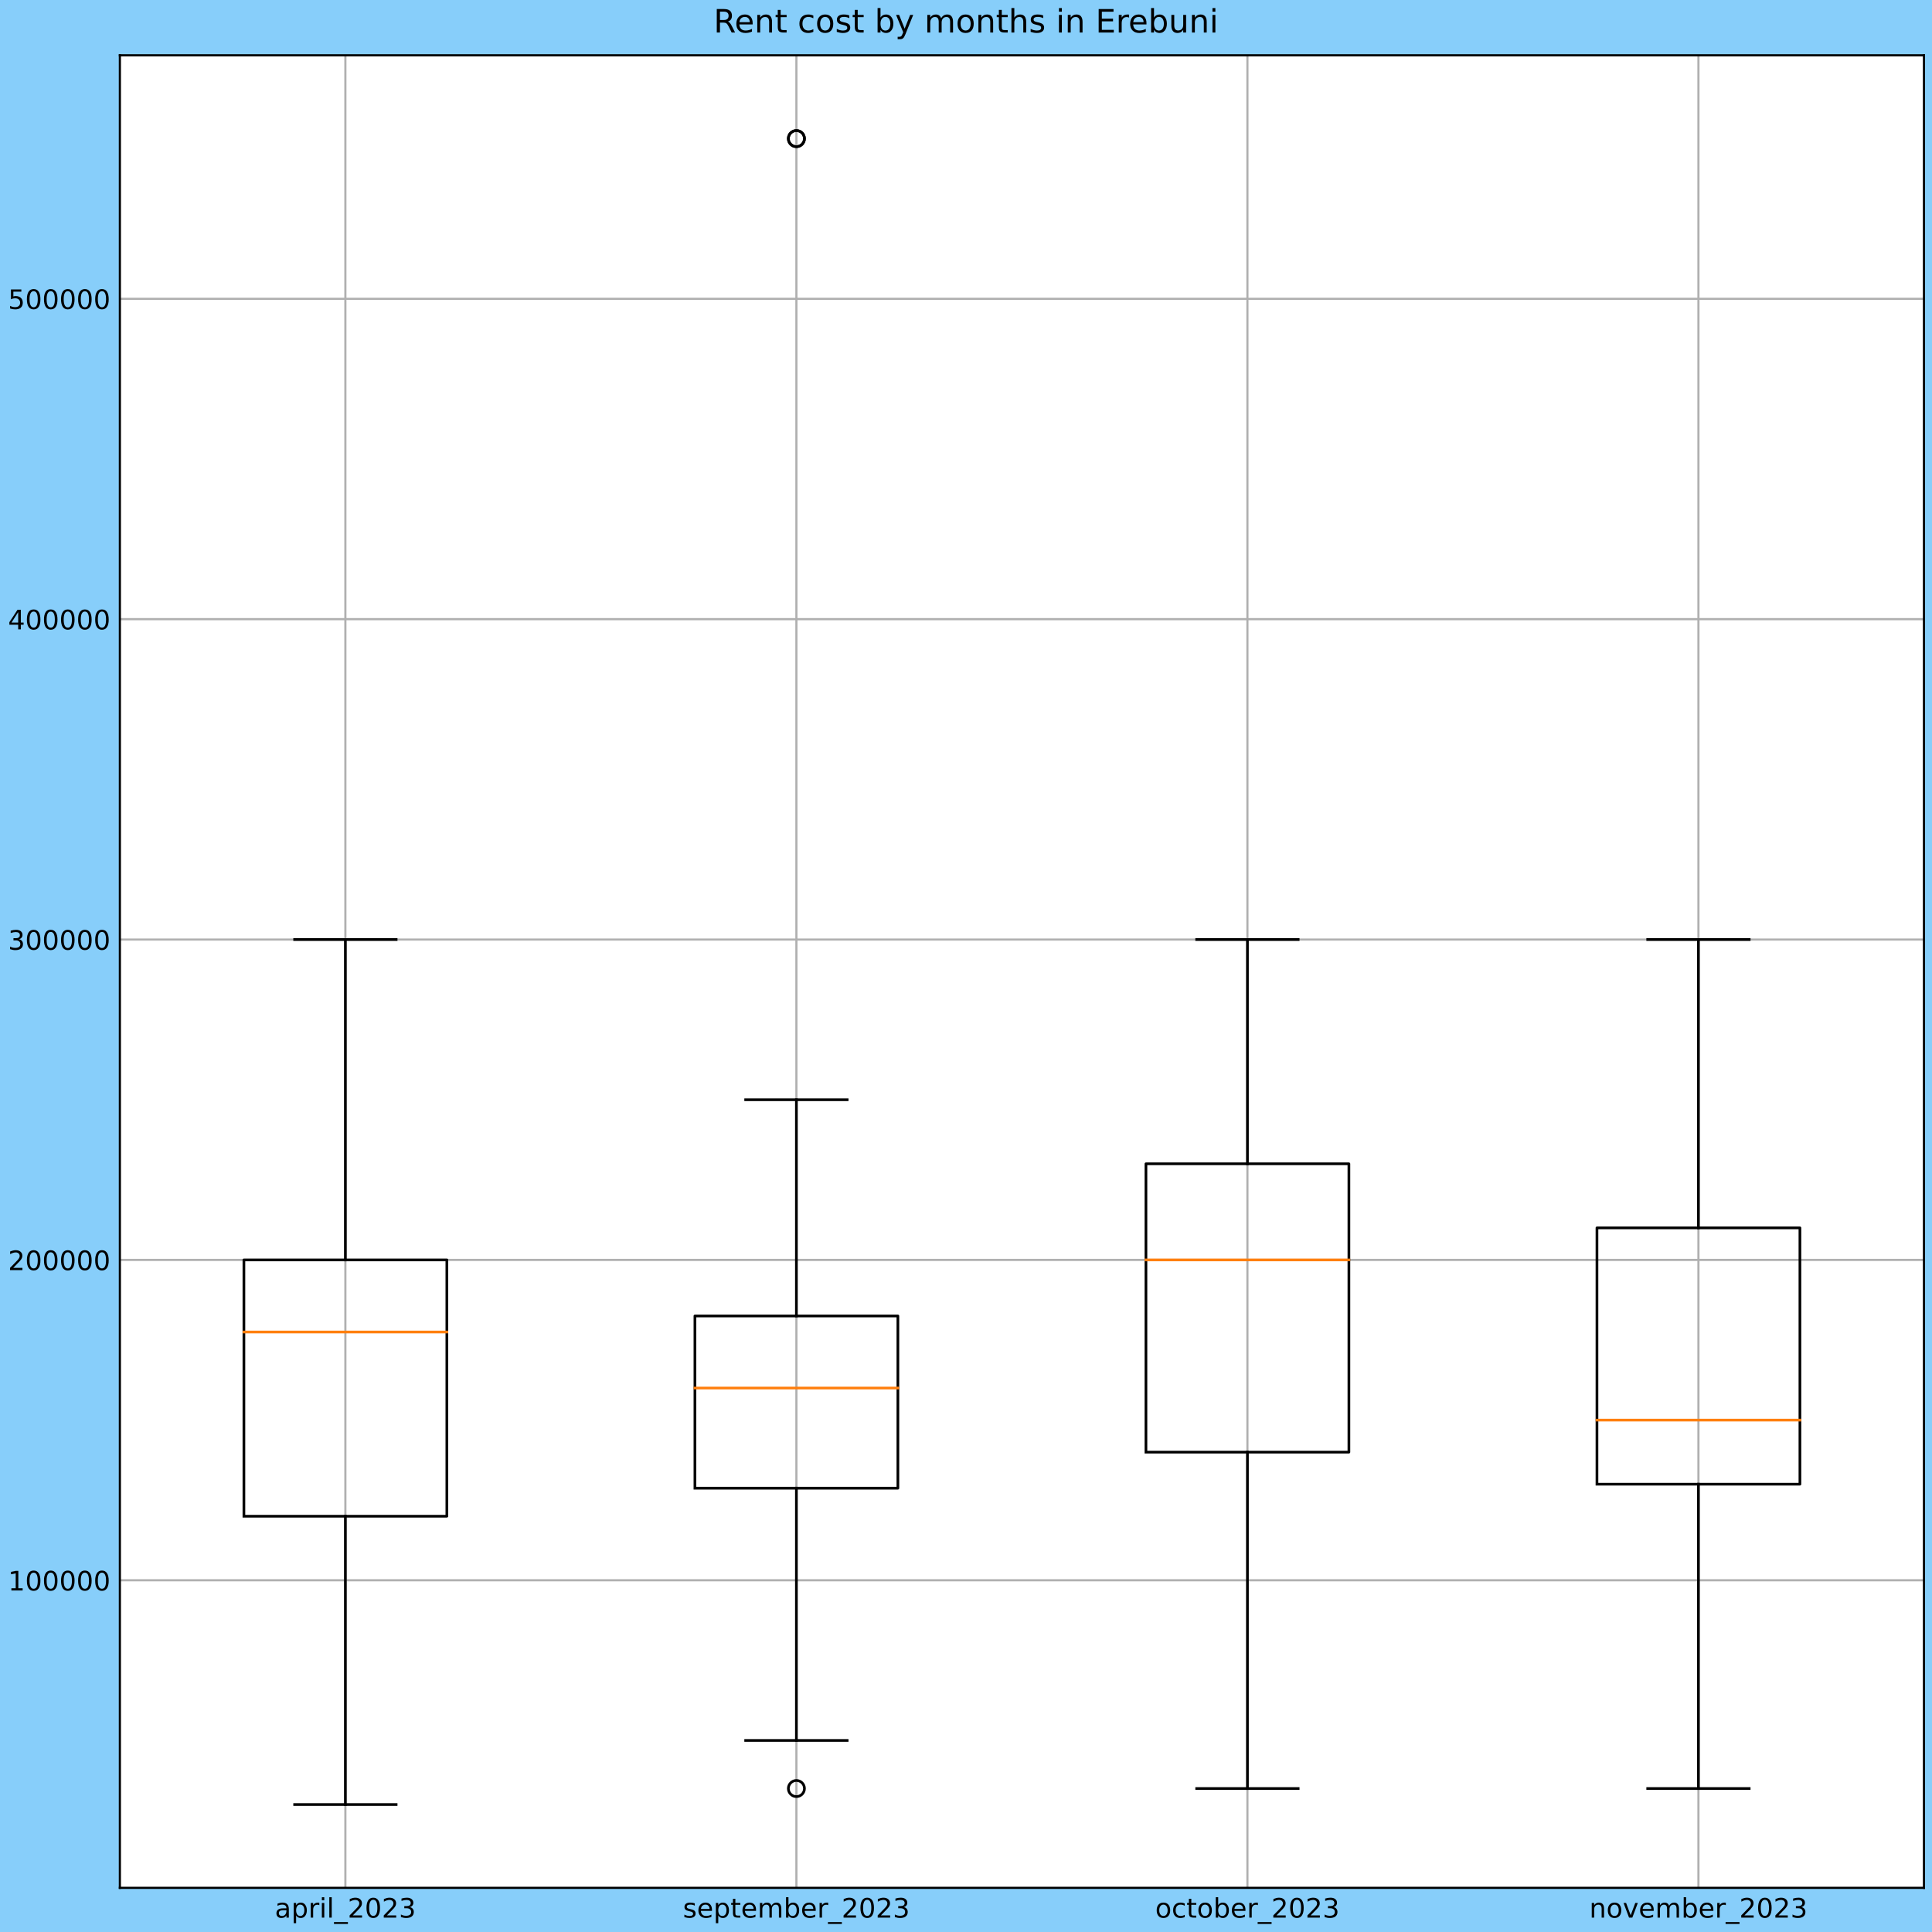
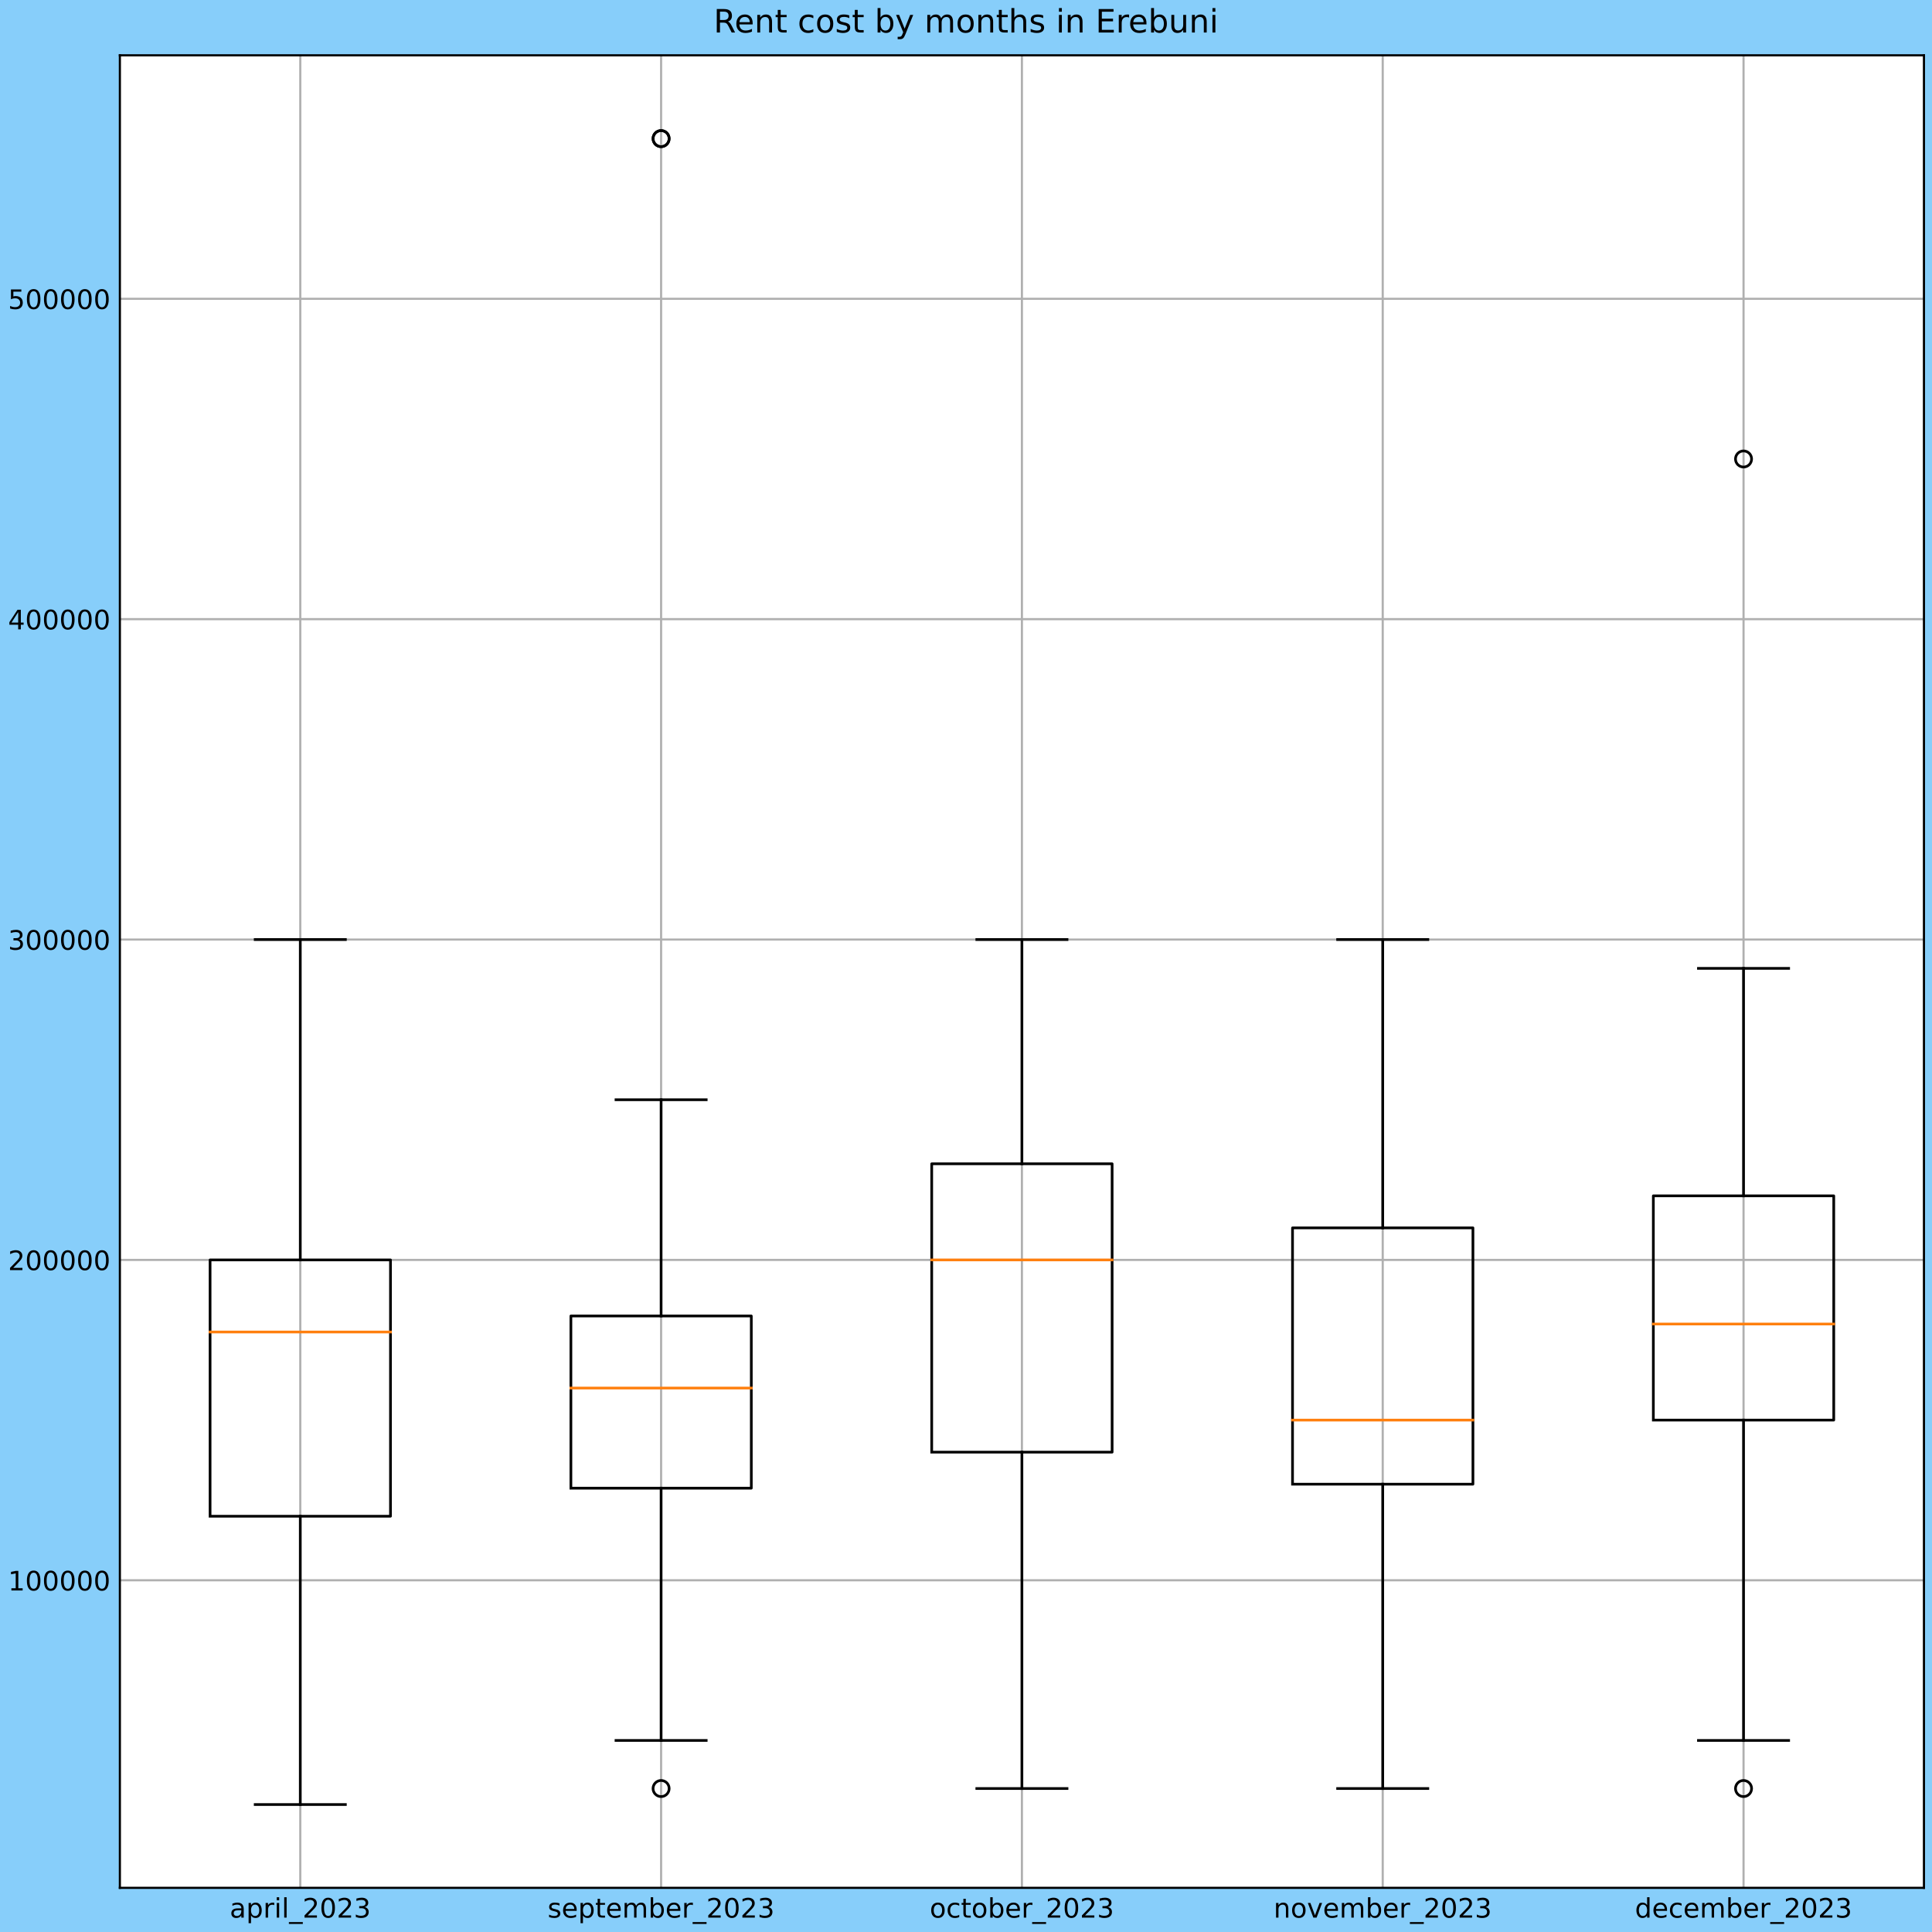
<svg xmlns="http://www.w3.org/2000/svg" xmlns:xlink="http://www.w3.org/1999/xlink" width="720pt" height="720pt" viewBox="0 0 720 720" version="1.1">
  <defs>
    <style type="text/css">*{stroke-linejoin: round; stroke-linecap: butt}</style>
  </defs>
  <g id="figure_1">
    <g id="patch_1">
      <path d="M 0 720  L 720 720  L 720 0  L 0 0  z " style="fill: #87cefa" />
    </g>
    <g id="axes_1">
      <g id="patch_2">
        <path d="M 44.675 703.544  L 717 703.544  L 717 20.614  L 44.675 20.614  z " style="fill: #ffffff" />
      </g>
      <g id="matplotlib.axis_1">
        <g id="xtick_1">
          <g id="line2d_1">
-             <path d="M 128.716 703.544  L 128.716 20.614  " clip-path="url(#p496139d530)" style="fill: none; stroke: #b0b0b0; stroke-width: 0.8; stroke-linecap: square" />
+             <path d="M 111.908 703.544  L 111.908 20.614  " clip-path="url(#pd6389252ba)" style="fill: none; stroke: #b0b0b0; stroke-width: 0.8; stroke-linecap: square" />
          </g>
          <g id="line2d_2" />
          <g id="text_1">
-             <g transform="translate(102.4189 714.6419)scale(0.1 -0.1)">
+             <g transform="translate(85.61082 714.6419)scale(0.1 -0.1)">
              <defs>
                <path id="DejaVuSans-61" d="M 2194 1759  Q 1497 1759 1228 1600  Q 959 1441 959 1056  Q 959 750 1161 570  Q 1363 391 1709 391  Q 2188 391 2477 730  Q 2766 1069 2766 1631  L 2766 1759  L 2194 1759  z M 3341 1997  L 3341 0  L 2766 0  L 2766 531  Q 2569 213 2275 61  Q 1981 -91 1556 -91  Q 1019 -91 701 211  Q 384 513 384 1019  Q 384 1609 779 1909  Q 1175 2209 1959 2209  L 2766 2209  L 2766 2266  Q 2766 2663 2505 2880  Q 2244 3097 1772 3097  Q 1472 3097 1187 3025  Q 903 2953 641 2809  L 641 3341  Q 956 3463 1253 3523  Q 1550 3584 1831 3584  Q 2591 3584 2966 3190  Q 3341 2797 3341 1997  z " transform="scale(0.015625)" />
                <path id="DejaVuSans-70" d="M 1159 525  L 1159 -1331  L 581 -1331  L 581 3500  L 1159 3500  L 1159 2969  Q 1341 3281 1617 3432  Q 1894 3584 2278 3584  Q 2916 3584 3314 3078  Q 3713 2572 3713 1747  Q 3713 922 3314 415  Q 2916 -91 2278 -91  Q 1894 -91 1617 61  Q 1341 213 1159 525  z M 3116 1747  Q 3116 2381 2855 2742  Q 2594 3103 2138 3103  Q 1681 3103 1420 2742  Q 1159 2381 1159 1747  Q 1159 1113 1420 752  Q 1681 391 2138 391  Q 2594 391 2855 752  Q 3116 1113 3116 1747  z " transform="scale(0.015625)" />
                <path id="DejaVuSans-72" d="M 2631 2963  Q 2534 3019 2420 3045  Q 2306 3072 2169 3072  Q 1681 3072 1420 2755  Q 1159 2438 1159 1844  L 1159 0  L 581 0  L 581 3500  L 1159 3500  L 1159 2956  Q 1341 3275 1631 3429  Q 1922 3584 2338 3584  Q 2397 3584 2469 3576  Q 2541 3569 2628 3553  L 2631 2963  z " transform="scale(0.015625)" />
                <path id="DejaVuSans-69" d="M 603 3500  L 1178 3500  L 1178 0  L 603 0  L 603 3500  z M 603 4863  L 1178 4863  L 1178 4134  L 603 4134  L 603 4863  z " transform="scale(0.015625)" />
                <path id="DejaVuSans-6c" d="M 603 4863  L 1178 4863  L 1178 0  L 603 0  L 603 4863  z " transform="scale(0.015625)" />
                <path id="DejaVuSans-5f" d="M 3263 -1063  L 3263 -1509  L -63 -1509  L -63 -1063  L 3263 -1063  z " transform="scale(0.015625)" />
                <path id="DejaVuSans-32" d="M 1228 531  L 3431 531  L 3431 0  L 469 0  L 469 531  Q 828 903 1448 1529  Q 2069 2156 2228 2338  Q 2531 2678 2651 2914  Q 2772 3150 2772 3378  Q 2772 3750 2511 3984  Q 2250 4219 1831 4219  Q 1534 4219 1204 4116  Q 875 4013 500 3803  L 500 4441  Q 881 4594 1212 4672  Q 1544 4750 1819 4750  Q 2544 4750 2975 4387  Q 3406 4025 3406 3419  Q 3406 3131 3298 2873  Q 3191 2616 2906 2266  Q 2828 2175 2409 1742  Q 1991 1309 1228 531  z " transform="scale(0.015625)" />
                <path id="DejaVuSans-30" d="M 2034 4250  Q 1547 4250 1301 3770  Q 1056 3291 1056 2328  Q 1056 1369 1301 889  Q 1547 409 2034 409  Q 2525 409 2770 889  Q 3016 1369 3016 2328  Q 3016 3291 2770 3770  Q 2525 4250 2034 4250  z M 2034 4750  Q 2819 4750 3233 4129  Q 3647 3509 3647 2328  Q 3647 1150 3233 529  Q 2819 -91 2034 -91  Q 1250 -91 836 529  Q 422 1150 422 2328  Q 422 3509 836 4129  Q 1250 4750 2034 4750  z " transform="scale(0.015625)" />
                <path id="DejaVuSans-33" d="M 2597 2516  Q 3050 2419 3304 2112  Q 3559 1806 3559 1356  Q 3559 666 3084 287  Q 2609 -91 1734 -91  Q 1441 -91 1130 -33  Q 819 25 488 141  L 488 750  Q 750 597 1062 519  Q 1375 441 1716 441  Q 2309 441 2620 675  Q 2931 909 2931 1356  Q 2931 1769 2642 2001  Q 2353 2234 1838 2234  L 1294 2234  L 1294 2753  L 1863 2753  Q 2328 2753 2575 2939  Q 2822 3125 2822 3475  Q 2822 3834 2567 4026  Q 2313 4219 1838 4219  Q 1578 4219 1281 4162  Q 984 4106 628 3988  L 628 4550  Q 988 4650 1302 4700  Q 1616 4750 1894 4750  Q 2613 4750 3031 4423  Q 3450 4097 3450 3541  Q 3450 3153 3228 2886  Q 3006 2619 2597 2516  z " transform="scale(0.015625)" />
              </defs>
              <use xlink:href="#DejaVuSans-61" />
              <use xlink:href="#DejaVuSans-70" x="61.279" />
              <use xlink:href="#DejaVuSans-72" x="124.756" />
              <use xlink:href="#DejaVuSans-69" x="165.869" />
              <use xlink:href="#DejaVuSans-6c" x="193.652" />
              <use xlink:href="#DejaVuSans-5f" x="221.436" />
              <use xlink:href="#DejaVuSans-32" x="271.436" />
              <use xlink:href="#DejaVuSans-30" x="335.059" />
              <use xlink:href="#DejaVuSans-32" x="398.682" />
              <use xlink:href="#DejaVuSans-33" x="462.305" />
            </g>
          </g>
        </g>
        <g id="xtick_2">
          <g id="line2d_3">
-             <path d="M 296.797 703.544  L 296.797 20.614  " clip-path="url(#p496139d530)" style="fill: none; stroke: #b0b0b0; stroke-width: 0.8; stroke-linecap: square" />
+             <path d="M 246.373 703.544  L 246.373 20.614  " clip-path="url(#pd6389252ba)" style="fill: none; stroke: #b0b0b0; stroke-width: 0.8; stroke-linecap: square" />
          </g>
          <g id="line2d_4" />
          <g id="text_2">
-             <g transform="translate(254.5032 714.6419)scale(0.1 -0.1)">
+             <g transform="translate(204.0788 714.6419)scale(0.1 -0.1)">
              <defs>
                <path id="DejaVuSans-73" d="M 2834 3397  L 2834 2853  Q 2591 2978 2328 3040  Q 2066 3103 1784 3103  Q 1356 3103 1142 2972  Q 928 2841 928 2578  Q 928 2378 1081 2264  Q 1234 2150 1697 2047  L 1894 2003  Q 2506 1872 2764 1633  Q 3022 1394 3022 966  Q 3022 478 2636 193  Q 2250 -91 1575 -91  Q 1294 -91 989 -36  Q 684 19 347 128  L 347 722  Q 666 556 975 473  Q 1284 391 1588 391  Q 1994 391 2212 530  Q 2431 669 2431 922  Q 2431 1156 2273 1281  Q 2116 1406 1581 1522  L 1381 1569  Q 847 1681 609 1914  Q 372 2147 372 2553  Q 372 3047 722 3315  Q 1072 3584 1716 3584  Q 2034 3584 2315 3537  Q 2597 3491 2834 3397  z " transform="scale(0.015625)" />
                <path id="DejaVuSans-65" d="M 3597 1894  L 3597 1613  L 953 1613  Q 991 1019 1311 708  Q 1631 397 2203 397  Q 2534 397 2845 478  Q 3156 559 3463 722  L 3463 178  Q 3153 47 2828 -22  Q 2503 -91 2169 -91  Q 1331 -91 842 396  Q 353 884 353 1716  Q 353 2575 817 3079  Q 1281 3584 2069 3584  Q 2775 3584 3186 3129  Q 3597 2675 3597 1894  z M 3022 2063  Q 3016 2534 2758 2815  Q 2500 3097 2075 3097  Q 1594 3097 1305 2825  Q 1016 2553 972 2059  L 3022 2063  z " transform="scale(0.015625)" />
                <path id="DejaVuSans-74" d="M 1172 4494  L 1172 3500  L 2356 3500  L 2356 3053  L 1172 3053  L 1172 1153  Q 1172 725 1289 603  Q 1406 481 1766 481  L 2356 481  L 2356 0  L 1766 0  Q 1100 0 847 248  Q 594 497 594 1153  L 594 3053  L 172 3053  L 172 3500  L 594 3500  L 594 4494  L 1172 4494  z " transform="scale(0.015625)" />
                <path id="DejaVuSans-6d" d="M 3328 2828  Q 3544 3216 3844 3400  Q 4144 3584 4550 3584  Q 5097 3584 5394 3201  Q 5691 2819 5691 2113  L 5691 0  L 5113 0  L 5113 2094  Q 5113 2597 4934 2840  Q 4756 3084 4391 3084  Q 3944 3084 3684 2787  Q 3425 2491 3425 1978  L 3425 0  L 2847 0  L 2847 2094  Q 2847 2600 2669 2842  Q 2491 3084 2119 3084  Q 1678 3084 1418 2786  Q 1159 2488 1159 1978  L 1159 0  L 581 0  L 581 3500  L 1159 3500  L 1159 2956  Q 1356 3278 1631 3431  Q 1906 3584 2284 3584  Q 2666 3584 2933 3390  Q 3200 3197 3328 2828  z " transform="scale(0.015625)" />
                <path id="DejaVuSans-62" d="M 3116 1747  Q 3116 2381 2855 2742  Q 2594 3103 2138 3103  Q 1681 3103 1420 2742  Q 1159 2381 1159 1747  Q 1159 1113 1420 752  Q 1681 391 2138 391  Q 2594 391 2855 752  Q 3116 1113 3116 1747  z M 1159 2969  Q 1341 3281 1617 3432  Q 1894 3584 2278 3584  Q 2916 3584 3314 3078  Q 3713 2572 3713 1747  Q 3713 922 3314 415  Q 2916 -91 2278 -91  Q 1894 -91 1617 61  Q 1341 213 1159 525  L 1159 0  L 581 0  L 581 4863  L 1159 4863  L 1159 2969  z " transform="scale(0.015625)" />
              </defs>
              <use xlink:href="#DejaVuSans-73" />
              <use xlink:href="#DejaVuSans-65" x="52.1" />
              <use xlink:href="#DejaVuSans-70" x="113.623" />
              <use xlink:href="#DejaVuSans-74" x="177.1" />
              <use xlink:href="#DejaVuSans-65" x="216.309" />
              <use xlink:href="#DejaVuSans-6d" x="277.832" />
              <use xlink:href="#DejaVuSans-62" x="375.244" />
              <use xlink:href="#DejaVuSans-65" x="438.721" />
              <use xlink:href="#DejaVuSans-72" x="500.244" />
              <use xlink:href="#DejaVuSans-5f" x="541.357" />
              <use xlink:href="#DejaVuSans-32" x="591.357" />
              <use xlink:href="#DejaVuSans-30" x="654.98" />
              <use xlink:href="#DejaVuSans-32" x="718.604" />
              <use xlink:href="#DejaVuSans-33" x="782.227" />
            </g>
          </g>
        </g>
        <g id="xtick_3">
          <g id="line2d_5">
-             <path d="M 464.878 703.544  L 464.878 20.614  " clip-path="url(#p496139d530)" style="fill: none; stroke: #b0b0b0; stroke-width: 0.8; stroke-linecap: square" />
+             <path d="M 380.837 703.544  L 380.837 20.614  " clip-path="url(#pd6389252ba)" style="fill: none; stroke: #b0b0b0; stroke-width: 0.8; stroke-linecap: square" />
          </g>
          <g id="line2d_6" />
          <g id="text_3">
-             <g transform="translate(430.5187 714.6419)scale(0.1 -0.1)">
+             <g transform="translate(346.4781 714.6419)scale(0.1 -0.1)">
              <defs>
                <path id="DejaVuSans-6f" d="M 1959 3097  Q 1497 3097 1228 2736  Q 959 2375 959 1747  Q 959 1119 1226 758  Q 1494 397 1959 397  Q 2419 397 2687 759  Q 2956 1122 2956 1747  Q 2956 2369 2687 2733  Q 2419 3097 1959 3097  z M 1959 3584  Q 2709 3584 3137 3096  Q 3566 2609 3566 1747  Q 3566 888 3137 398  Q 2709 -91 1959 -91  Q 1206 -91 779 398  Q 353 888 353 1747  Q 353 2609 779 3096  Q 1206 3584 1959 3584  z " transform="scale(0.015625)" />
                <path id="DejaVuSans-63" d="M 3122 3366  L 3122 2828  Q 2878 2963 2633 3030  Q 2388 3097 2138 3097  Q 1578 3097 1268 2742  Q 959 2388 959 1747  Q 959 1106 1268 751  Q 1578 397 2138 397  Q 2388 397 2633 464  Q 2878 531 3122 666  L 3122 134  Q 2881 22 2623 -34  Q 2366 -91 2075 -91  Q 1284 -91 818 406  Q 353 903 353 1747  Q 353 2603 823 3093  Q 1294 3584 2113 3584  Q 2378 3584 2631 3529  Q 2884 3475 3122 3366  z " transform="scale(0.015625)" />
              </defs>
              <use xlink:href="#DejaVuSans-6f" />
              <use xlink:href="#DejaVuSans-63" x="61.182" />
              <use xlink:href="#DejaVuSans-74" x="116.162" />
              <use xlink:href="#DejaVuSans-6f" x="155.371" />
              <use xlink:href="#DejaVuSans-62" x="216.553" />
              <use xlink:href="#DejaVuSans-65" x="280.029" />
              <use xlink:href="#DejaVuSans-72" x="341.553" />
              <use xlink:href="#DejaVuSans-5f" x="382.666" />
              <use xlink:href="#DejaVuSans-32" x="432.666" />
              <use xlink:href="#DejaVuSans-30" x="496.289" />
              <use xlink:href="#DejaVuSans-32" x="559.912" />
              <use xlink:href="#DejaVuSans-33" x="623.535" />
            </g>
          </g>
        </g>
        <g id="xtick_4">
          <g id="line2d_7">
-             <path d="M 632.959 703.544  L 632.959 20.614  " clip-path="url(#p496139d530)" style="fill: none; stroke: #b0b0b0; stroke-width: 0.8; stroke-linecap: square" />
+             <path d="M 515.302 703.544  L 515.302 20.614  " clip-path="url(#pd6389252ba)" style="fill: none; stroke: #b0b0b0; stroke-width: 0.8; stroke-linecap: square" />
          </g>
          <g id="line2d_8" />
          <g id="text_4">
-             <g transform="translate(592.2936 714.6419)scale(0.1 -0.1)">
+             <g transform="translate(474.6368 714.6419)scale(0.1 -0.1)">
              <defs>
                <path id="DejaVuSans-6e" d="M 3513 2113  L 3513 0  L 2938 0  L 2938 2094  Q 2938 2591 2744 2837  Q 2550 3084 2163 3084  Q 1697 3084 1428 2787  Q 1159 2491 1159 1978  L 1159 0  L 581 0  L 581 3500  L 1159 3500  L 1159 2956  Q 1366 3272 1645 3428  Q 1925 3584 2291 3584  Q 2894 3584 3203 3211  Q 3513 2838 3513 2113  z " transform="scale(0.015625)" />
                <path id="DejaVuSans-76" d="M 191 3500  L 800 3500  L 1894 563  L 2988 3500  L 3597 3500  L 2284 0  L 1503 0  L 191 3500  z " transform="scale(0.015625)" />
              </defs>
              <use xlink:href="#DejaVuSans-6e" />
              <use xlink:href="#DejaVuSans-6f" x="63.379" />
              <use xlink:href="#DejaVuSans-76" x="124.561" />
              <use xlink:href="#DejaVuSans-65" x="183.74" />
              <use xlink:href="#DejaVuSans-6d" x="245.264" />
              <use xlink:href="#DejaVuSans-62" x="342.676" />
              <use xlink:href="#DejaVuSans-65" x="406.152" />
              <use xlink:href="#DejaVuSans-72" x="467.676" />
              <use xlink:href="#DejaVuSans-5f" x="508.789" />
              <use xlink:href="#DejaVuSans-32" x="558.789" />
              <use xlink:href="#DejaVuSans-30" x="622.412" />
              <use xlink:href="#DejaVuSans-32" x="686.035" />
              <use xlink:href="#DejaVuSans-33" x="749.658" />
            </g>
          </g>
        </g>
+         <g id="xtick_5">
+           <g id="line2d_9">
+             <path d="M 649.767 703.544  L 649.767 20.614  " clip-path="url(#pd6389252ba)" style="fill: none; stroke: #b0b0b0; stroke-width: 0.8; stroke-linecap: square" />
+           </g>
+           <g id="line2d_10" />
+           <g id="text_5">
+             <g transform="translate(609.2892 714.6419)scale(0.1 -0.1)">
+               <defs>
+                 <path id="DejaVuSans-64" d="M 2906 2969  L 2906 4863  L 3481 4863  L 3481 0  L 2906 0  L 2906 525  Q 2725 213 2448 61  Q 2172 -91 1784 -91  Q 1150 -91 751 415  Q 353 922 353 1747  Q 353 2572 751 3078  Q 1150 3584 1784 3584  Q 2172 3584 2448 3432  Q 2725 3281 2906 2969  z M 947 1747  Q 947 1113 1208 752  Q 1469 391 1925 391  Q 2381 391 2643 752  Q 2906 1113 2906 1747  Q 2906 2381 2643 2742  Q 2381 3103 1925 3103  Q 1469 3103 1208 2742  Q 947 2381 947 1747  z " transform="scale(0.015625)" />
+               </defs>
+               <use xlink:href="#DejaVuSans-64" />
+               <use xlink:href="#DejaVuSans-65" x="63.477" />
+               <use xlink:href="#DejaVuSans-63" x="125" />
+               <use xlink:href="#DejaVuSans-65" x="179.98" />
+               <use xlink:href="#DejaVuSans-6d" x="241.504" />
+               <use xlink:href="#DejaVuSans-62" x="338.916" />
+               <use xlink:href="#DejaVuSans-65" x="402.393" />
+               <use xlink:href="#DejaVuSans-72" x="463.916" />
+               <use xlink:href="#DejaVuSans-5f" x="505.029" />
+               <use xlink:href="#DejaVuSans-32" x="555.029" />
+               <use xlink:href="#DejaVuSans-30" x="618.652" />
+               <use xlink:href="#DejaVuSans-32" x="682.275" />
+               <use xlink:href="#DejaVuSans-33" x="745.898" />
+             </g>
+           </g>
+         </g>
      </g>
      <g id="matplotlib.axis_2">
        <g id="ytick_1">
-           <g id="line2d_9">
-             <path d="M 44.675 588.926  L 717 588.926  " clip-path="url(#p496139d530)" style="fill: none; stroke: #b0b0b0; stroke-width: 0.8; stroke-linecap: square" />
-           </g>
-           <g id="line2d_10" />
-           <g id="text_5">
+           <g id="line2d_11">
+             <path d="M 44.675 588.926  L 717 588.926  " clip-path="url(#pd6389252ba)" style="fill: none; stroke: #b0b0b0; stroke-width: 0.8; stroke-linecap: square" />
+           </g>
+           <g id="line2d_12" />
+           <g id="text_6">
            <g transform="translate(3.00024 592.7253)scale(0.1 -0.1)">
              <defs>
                <path id="DejaVuSans-31" d="M 794 531  L 1825 531  L 1825 4091  L 703 3866  L 703 4441  L 1819 4666  L 2450 4666  L 2450 531  L 3481 531  L 3481 0  L 794 0  L 794 531  z " transform="scale(0.015625)" />
              </defs>
              <use xlink:href="#DejaVuSans-31" />
              <use xlink:href="#DejaVuSans-30" x="63.623" />
              <use xlink:href="#DejaVuSans-30" x="127.246" />
              <use xlink:href="#DejaVuSans-30" x="190.869" />
              <use xlink:href="#DejaVuSans-30" x="254.492" />
              <use xlink:href="#DejaVuSans-30" x="318.115" />
            </g>
          </g>
        </g>
        <g id="ytick_2">
-           <g id="line2d_11">
-             <path d="M 44.675 469.533  L 717 469.533  " clip-path="url(#p496139d530)" style="fill: none; stroke: #b0b0b0; stroke-width: 0.8; stroke-linecap: square" />
-           </g>
-           <g id="line2d_12" />
-           <g id="text_6">
+           <g id="line2d_13">
+             <path d="M 44.675 469.533  L 717 469.533  " clip-path="url(#pd6389252ba)" style="fill: none; stroke: #b0b0b0; stroke-width: 0.8; stroke-linecap: square" />
+           </g>
+           <g id="line2d_14" />
+           <g id="text_7">
            <g transform="translate(3.00024 473.3321)scale(0.1 -0.1)">
              <use xlink:href="#DejaVuSans-32" />
              <use xlink:href="#DejaVuSans-30" x="63.623" />
              <use xlink:href="#DejaVuSans-30" x="127.246" />
              <use xlink:href="#DejaVuSans-30" x="190.869" />
              <use xlink:href="#DejaVuSans-30" x="254.492" />
              <use xlink:href="#DejaVuSans-30" x="318.115" />
            </g>
          </g>
        </g>
        <g id="ytick_3">
-           <g id="line2d_13">
-             <path d="M 44.675 350.14  L 717 350.14  " clip-path="url(#p496139d530)" style="fill: none; stroke: #b0b0b0; stroke-width: 0.8; stroke-linecap: square" />
-           </g>
-           <g id="line2d_14" />
-           <g id="text_7">
+           <g id="line2d_15">
+             <path d="M 44.675 350.14  L 717 350.14  " clip-path="url(#pd6389252ba)" style="fill: none; stroke: #b0b0b0; stroke-width: 0.8; stroke-linecap: square" />
+           </g>
+           <g id="line2d_16" />
+           <g id="text_8">
            <g transform="translate(3.00024 353.9389)scale(0.1 -0.1)">
              <use xlink:href="#DejaVuSans-33" />
              <use xlink:href="#DejaVuSans-30" x="63.623" />
              <use xlink:href="#DejaVuSans-30" x="127.246" />
              <use xlink:href="#DejaVuSans-30" x="190.869" />
              <use xlink:href="#DejaVuSans-30" x="254.492" />
              <use xlink:href="#DejaVuSans-30" x="318.115" />
            </g>
          </g>
        </g>
        <g id="ytick_4">
-           <g id="line2d_15">
-             <path d="M 44.675 230.746  L 717 230.746  " clip-path="url(#p496139d530)" style="fill: none; stroke: #b0b0b0; stroke-width: 0.8; stroke-linecap: square" />
-           </g>
-           <g id="line2d_16" />
-           <g id="text_8">
+           <g id="line2d_17">
+             <path d="M 44.675 230.746  L 717 230.746  " clip-path="url(#pd6389252ba)" style="fill: none; stroke: #b0b0b0; stroke-width: 0.8; stroke-linecap: square" />
+           </g>
+           <g id="line2d_18" />
+           <g id="text_9">
            <g transform="translate(3.00024 234.5457)scale(0.1 -0.1)">
              <defs>
                <path id="DejaVuSans-34" d="M 2419 4116  L 825 1625  L 2419 1625  L 2419 4116  z M 2253 4666  L 3047 4666  L 3047 1625  L 3713 1625  L 3713 1100  L 3047 1100  L 3047 0  L 2419 0  L 2419 1100  L 313 1100  L 313 1709  L 2253 4666  z " transform="scale(0.015625)" />
              </defs>
              <use xlink:href="#DejaVuSans-34" />
              <use xlink:href="#DejaVuSans-30" x="63.623" />
              <use xlink:href="#DejaVuSans-30" x="127.246" />
              <use xlink:href="#DejaVuSans-30" x="190.869" />
              <use xlink:href="#DejaVuSans-30" x="254.492" />
              <use xlink:href="#DejaVuSans-30" x="318.115" />
            </g>
          </g>
        </g>
        <g id="ytick_5">
-           <g id="line2d_17">
-             <path d="M 44.675 111.353  L 717 111.353  " clip-path="url(#p496139d530)" style="fill: none; stroke: #b0b0b0; stroke-width: 0.8; stroke-linecap: square" />
-           </g>
-           <g id="line2d_18" />
-           <g id="text_9">
+           <g id="line2d_19">
+             <path d="M 44.675 111.353  L 717 111.353  " clip-path="url(#pd6389252ba)" style="fill: none; stroke: #b0b0b0; stroke-width: 0.8; stroke-linecap: square" />
+           </g>
+           <g id="line2d_20" />
+           <g id="text_10">
            <g transform="translate(3.00024 115.1525)scale(0.1 -0.1)">
              <defs>
                <path id="DejaVuSans-35" d="M 691 4666  L 3169 4666  L 3169 4134  L 1269 4134  L 1269 2991  Q 1406 3038 1543 3061  Q 1681 3084 1819 3084  Q 2600 3084 3056 2656  Q 3513 2228 3513 1497  Q 3513 744 3044 326  Q 2575 -91 1722 -91  Q 1428 -91 1123 -41  Q 819 9 494 109  L 494 744  Q 775 591 1075 516  Q 1375 441 1709 441  Q 2250 441 2565 725  Q 2881 1009 2881 1497  Q 2881 1984 2565 2268  Q 2250 2553 1709 2553  Q 1456 2553 1204 2497  Q 953 2441 691 2322  L 691 4666  z " transform="scale(0.015625)" />
              </defs>
              <use xlink:href="#DejaVuSans-35" />
              <use xlink:href="#DejaVuSans-30" x="63.623" />
              <use xlink:href="#DejaVuSans-30" x="127.246" />
              <use xlink:href="#DejaVuSans-30" x="190.869" />
              <use xlink:href="#DejaVuSans-30" x="254.492" />
              <use xlink:href="#DejaVuSans-30" x="318.115" />
            </g>
          </g>
        </g>
      </g>
-       <g id="line2d_19">
-         <path d="M 90.898 565.047  L 166.534 565.047  L 166.534 469.533  L 90.898 469.533  L 90.898 565.047  " clip-path="url(#p496139d530)" style="fill: none; stroke: #000000; stroke-linecap: square" />
-       </g>
-       <g id="line2d_20">
-         <path d="M 128.716 565.047  L 128.716 672.501  " clip-path="url(#p496139d530)" style="fill: none; stroke: #000000; stroke-linecap: square" />
-       </g>
      <g id="line2d_21">
-         <path d="M 128.716 469.533  L 128.716 350.14  " clip-path="url(#p496139d530)" style="fill: none; stroke: #000000; stroke-linecap: square" />
+         <path d="M 78.291 565.047  L 145.524 565.047  L 145.524 469.533  L 78.291 469.533  L 78.291 565.047  " clip-path="url(#pd6389252ba)" style="fill: none; stroke: #000000; stroke-linecap: square" />
      </g>
      <g id="line2d_22">
-         <path d="M 109.807 672.501  L 147.625 672.501  " clip-path="url(#p496139d530)" style="fill: none; stroke: #000000; stroke-linecap: square" />
+         <path d="M 111.908 565.047  L 111.908 672.501  " clip-path="url(#pd6389252ba)" style="fill: none; stroke: #000000; stroke-linecap: square" />
      </g>
      <g id="line2d_23">
-         <path d="M 109.807 350.14  L 147.625 350.14  " clip-path="url(#p496139d530)" style="fill: none; stroke: #000000; stroke-linecap: square" />
-       </g>
-       <g id="line2d_24" />
+         <path d="M 111.908 469.533  L 111.908 350.14  " clip-path="url(#pd6389252ba)" style="fill: none; stroke: #000000; stroke-linecap: square" />
+       </g>
+       <g id="line2d_24">
+         <path d="M 95.1 672.501  L 128.716 672.501  " clip-path="url(#pd6389252ba)" style="fill: none; stroke: #000000; stroke-linecap: square" />
+       </g>
      <g id="line2d_25">
-         <path d="M 258.979 554.601  L 334.615 554.601  L 334.615 490.427  L 258.979 490.427  L 258.979 554.601  " clip-path="url(#p496139d530)" style="fill: none; stroke: #000000; stroke-linecap: square" />
-       </g>
-       <g id="line2d_26">
-         <path d="M 296.797 554.601  L 296.797 648.623  " clip-path="url(#p496139d530)" style="fill: none; stroke: #000000; stroke-linecap: square" />
-       </g>
+         <path d="M 95.1 350.14  L 128.716 350.14  " clip-path="url(#pd6389252ba)" style="fill: none; stroke: #000000; stroke-linecap: square" />
+       </g>
+       <g id="line2d_26" />
      <g id="line2d_27">
-         <path d="M 296.797 490.427  L 296.797 409.836  " clip-path="url(#p496139d530)" style="fill: none; stroke: #000000; stroke-linecap: square" />
+         <path d="M 212.756 554.601  L 279.989 554.601  L 279.989 490.427  L 212.756 490.427  L 212.756 554.601  " clip-path="url(#pd6389252ba)" style="fill: none; stroke: #000000; stroke-linecap: square" />
      </g>
      <g id="line2d_28">
-         <path d="M 277.888 648.623  L 315.706 648.623  " clip-path="url(#p496139d530)" style="fill: none; stroke: #000000; stroke-linecap: square" />
+         <path d="M 246.373 554.601  L 246.373 648.623  " clip-path="url(#pd6389252ba)" style="fill: none; stroke: #000000; stroke-linecap: square" />
      </g>
      <g id="line2d_29">
-         <path d="M 277.888 409.836  L 315.706 409.836  " clip-path="url(#p496139d530)" style="fill: none; stroke: #000000; stroke-linecap: square" />
+         <path d="M 246.373 490.427  L 246.373 409.836  " clip-path="url(#pd6389252ba)" style="fill: none; stroke: #000000; stroke-linecap: square" />
      </g>
      <g id="line2d_30">
+         <path d="M 229.564 648.623  L 263.181 648.623  " clip-path="url(#pd6389252ba)" style="fill: none; stroke: #000000; stroke-linecap: square" />
+       </g>
+       <g id="line2d_31">
+         <path d="M 229.564 409.836  L 263.181 409.836  " clip-path="url(#pd6389252ba)" style="fill: none; stroke: #000000; stroke-linecap: square" />
+       </g>
+       <g id="line2d_32">
        <defs>
-           <path id="m84a78d72a6" d="M 0 3  C 0.796 3 1.559 2.684 2.121 2.121  C 2.684 1.559 3 0.796 3 0  C 3 -0.796 2.684 -1.559 2.121 -2.121  C 1.559 -2.684 0.796 -3 0 -3  C -0.796 -3 -1.559 -2.684 -2.121 -2.121  C -2.684 -1.559 -3 -0.796 -3 0  C -3 0.796 -2.684 1.559 -2.121 2.121  C -1.559 2.684 -0.796 3 0 3  z " style="stroke: #000000" />
+           <path id="mcc382124fd" d="M 0 3  C 0.796 3 1.559 2.684 2.121 2.121  C 2.684 1.559 3 0.796 3 0  C 3 -0.796 2.684 -1.559 2.121 -2.121  C 1.559 -2.684 0.796 -3 0 -3  C -0.796 -3 -1.559 -2.684 -2.121 -2.121  C -2.684 -1.559 -3 -0.796 -3 0  C -3 0.796 -2.684 1.559 -2.121 2.121  C -1.559 2.684 -0.796 3 0 3  z " style="stroke: #000000" />
        </defs>
-         <g clip-path="url(#p496139d530)">
-           <use xlink:href="#m84a78d72a6" x="296.797" y="666.532" style="fill-opacity: 0; stroke: #000000" />
-           <use xlink:href="#m84a78d72a6" x="296.797" y="51.657" style="fill-opacity: 0; stroke: #000000" />
-           <use xlink:href="#m84a78d72a6" x="296.797" y="51.657" style="fill-opacity: 0; stroke: #000000" />
-         </g>
-       </g>
-       <g id="line2d_31">
-         <path d="M 427.06 541.169  L 502.696 541.169  L 502.696 433.715  L 427.06 433.715  L 427.06 541.169  " clip-path="url(#p496139d530)" style="fill: none; stroke: #000000; stroke-linecap: square" />
-       </g>
-       <g id="line2d_32">
-         <path d="M 464.878 541.169  L 464.878 666.532  " clip-path="url(#p496139d530)" style="fill: none; stroke: #000000; stroke-linecap: square" />
+         <g clip-path="url(#pd6389252ba)">
+           <use xlink:href="#mcc382124fd" x="246.373" y="666.532" style="fill-opacity: 0; stroke: #000000" />
+           <use xlink:href="#mcc382124fd" x="246.373" y="51.657" style="fill-opacity: 0; stroke: #000000" />
+           <use xlink:href="#mcc382124fd" x="246.373" y="51.657" style="fill-opacity: 0; stroke: #000000" />
+         </g>
      </g>
      <g id="line2d_33">
-         <path d="M 464.878 433.715  L 464.878 350.14  " clip-path="url(#p496139d530)" style="fill: none; stroke: #000000; stroke-linecap: square" />
+         <path d="M 347.221 541.169  L 414.454 541.169  L 414.454 433.715  L 347.221 433.715  L 347.221 541.169  " clip-path="url(#pd6389252ba)" style="fill: none; stroke: #000000; stroke-linecap: square" />
      </g>
      <g id="line2d_34">
-         <path d="M 445.969 666.532  L 483.787 666.532  " clip-path="url(#p496139d530)" style="fill: none; stroke: #000000; stroke-linecap: square" />
+         <path d="M 380.837 541.169  L 380.837 666.532  " clip-path="url(#pd6389252ba)" style="fill: none; stroke: #000000; stroke-linecap: square" />
      </g>
      <g id="line2d_35">
-         <path d="M 445.969 350.14  L 483.787 350.14  " clip-path="url(#p496139d530)" style="fill: none; stroke: #000000; stroke-linecap: square" />
-       </g>
-       <g id="line2d_36" />
+         <path d="M 380.837 433.715  L 380.837 350.14  " clip-path="url(#pd6389252ba)" style="fill: none; stroke: #000000; stroke-linecap: square" />
+       </g>
+       <g id="line2d_36">
+         <path d="M 364.029 666.532  L 397.646 666.532  " clip-path="url(#pd6389252ba)" style="fill: none; stroke: #000000; stroke-linecap: square" />
+       </g>
      <g id="line2d_37">
-         <path d="M 595.141 553.108  L 670.777 553.108  L 670.777 457.594  L 595.141 457.594  L 595.141 553.108  " clip-path="url(#p496139d530)" style="fill: none; stroke: #000000; stroke-linecap: square" />
-       </g>
-       <g id="line2d_38">
-         <path d="M 632.959 553.108  L 632.959 666.532  " clip-path="url(#p496139d530)" style="fill: none; stroke: #000000; stroke-linecap: square" />
-       </g>
+         <path d="M 364.029 350.14  L 397.646 350.14  " clip-path="url(#pd6389252ba)" style="fill: none; stroke: #000000; stroke-linecap: square" />
+       </g>
+       <g id="line2d_38" />
      <g id="line2d_39">
-         <path d="M 632.959 457.594  L 632.959 350.14  " clip-path="url(#p496139d530)" style="fill: none; stroke: #000000; stroke-linecap: square" />
+         <path d="M 481.686 553.108  L 548.919 553.108  L 548.919 457.594  L 481.686 457.594  L 481.686 553.108  " clip-path="url(#pd6389252ba)" style="fill: none; stroke: #000000; stroke-linecap: square" />
      </g>
      <g id="line2d_40">
-         <path d="M 614.05 666.532  L 651.868 666.532  " clip-path="url(#p496139d530)" style="fill: none; stroke: #000000; stroke-linecap: square" />
+         <path d="M 515.302 553.108  L 515.302 666.532  " clip-path="url(#pd6389252ba)" style="fill: none; stroke: #000000; stroke-linecap: square" />
      </g>
      <g id="line2d_41">
-         <path d="M 614.05 350.14  L 651.868 350.14  " clip-path="url(#p496139d530)" style="fill: none; stroke: #000000; stroke-linecap: square" />
-       </g>
-       <g id="line2d_42" />
+         <path d="M 515.302 457.594  L 515.302 350.14  " clip-path="url(#pd6389252ba)" style="fill: none; stroke: #000000; stroke-linecap: square" />
+       </g>
+       <g id="line2d_42">
+         <path d="M 498.494 666.532  L 532.111 666.532  " clip-path="url(#pd6389252ba)" style="fill: none; stroke: #000000; stroke-linecap: square" />
+       </g>
      <g id="line2d_43">
-         <path d="M 90.898 496.396  L 166.534 496.396  " clip-path="url(#p496139d530)" style="fill: none; stroke: #ff7f0e; stroke-linecap: square" />
-       </g>
-       <g id="line2d_44">
-         <path d="M 258.979 517.29  L 334.615 517.29  " clip-path="url(#p496139d530)" style="fill: none; stroke: #ff7f0e; stroke-linecap: square" />
-       </g>
+         <path d="M 498.494 350.14  L 532.111 350.14  " clip-path="url(#pd6389252ba)" style="fill: none; stroke: #000000; stroke-linecap: square" />
+       </g>
+       <g id="line2d_44" />
      <g id="line2d_45">
-         <path d="M 427.06 469.533  L 502.696 469.533  " clip-path="url(#p496139d530)" style="fill: none; stroke: #ff7f0e; stroke-linecap: square" />
+         <path d="M 616.151 529.229  L 683.384 529.229  L 683.384 445.654  L 616.151 445.654  L 616.151 529.229  " clip-path="url(#pd6389252ba)" style="fill: none; stroke: #000000; stroke-linecap: square" />
      </g>
      <g id="line2d_46">
-         <path d="M 595.141 529.229  L 670.777 529.229  " clip-path="url(#p496139d530)" style="fill: none; stroke: #ff7f0e; stroke-linecap: square" />
+         <path d="M 649.767 529.229  L 649.767 648.623  " clip-path="url(#pd6389252ba)" style="fill: none; stroke: #000000; stroke-linecap: square" />
+       </g>
+       <g id="line2d_47">
+         <path d="M 649.767 445.654  L 649.767 360.885  " clip-path="url(#pd6389252ba)" style="fill: none; stroke: #000000; stroke-linecap: square" />
+       </g>
+       <g id="line2d_48">
+         <path d="M 632.959 648.623  L 666.575 648.623  " clip-path="url(#pd6389252ba)" style="fill: none; stroke: #000000; stroke-linecap: square" />
+       </g>
+       <g id="line2d_49">
+         <path d="M 632.959 360.885  L 666.575 360.885  " clip-path="url(#pd6389252ba)" style="fill: none; stroke: #000000; stroke-linecap: square" />
+       </g>
+       <g id="line2d_50">
+         <g clip-path="url(#pd6389252ba)">
+           <use xlink:href="#mcc382124fd" x="649.767" y="666.532" style="fill-opacity: 0; stroke: #000000" />
+           <use xlink:href="#mcc382124fd" x="649.767" y="171.05" style="fill-opacity: 0; stroke: #000000" />
+         </g>
+       </g>
+       <g id="line2d_51">
+         <path d="M 78.291 496.396  L 145.524 496.396  " clip-path="url(#pd6389252ba)" style="fill: none; stroke: #ff7f0e; stroke-linecap: square" />
+       </g>
+       <g id="line2d_52">
+         <path d="M 212.756 517.29  L 279.989 517.29  " clip-path="url(#pd6389252ba)" style="fill: none; stroke: #ff7f0e; stroke-linecap: square" />
+       </g>
+       <g id="line2d_53">
+         <path d="M 347.221 469.533  L 414.454 469.533  " clip-path="url(#pd6389252ba)" style="fill: none; stroke: #ff7f0e; stroke-linecap: square" />
+       </g>
+       <g id="line2d_54">
+         <path d="M 481.686 529.229  L 548.919 529.229  " clip-path="url(#pd6389252ba)" style="fill: none; stroke: #ff7f0e; stroke-linecap: square" />
+       </g>
+       <g id="line2d_55">
+         <path d="M 616.151 493.411  L 683.384 493.411  " clip-path="url(#pd6389252ba)" style="fill: none; stroke: #ff7f0e; stroke-linecap: square" />
      </g>
      <g id="patch_3">
        <path d="M 44.675 703.544  L 44.675 20.614  " style="fill: none; stroke: #000000; stroke-width: 0.8; stroke-linejoin: miter; stroke-linecap: square" />
      </g>
      <g id="patch_4">
        <path d="M 717 703.544  L 717 20.614  " style="fill: none; stroke: #000000; stroke-width: 0.8; stroke-linejoin: miter; stroke-linecap: square" />
      </g>
      <g id="patch_5">
        <path d="M 44.675 703.544  L 717 703.544  " style="fill: none; stroke: #000000; stroke-width: 0.8; stroke-linejoin: miter; stroke-linecap: square" />
      </g>
      <g id="patch_6">
        <path d="M 44.675 20.614  L 717 20.614  " style="fill: none; stroke: #000000; stroke-width: 0.8; stroke-linejoin: miter; stroke-linecap: square" />
      </g>
    </g>
-     <g id="text_10">
+     <g id="text_11">
      <g transform="translate(265.9481 12.11837)scale(0.12 -0.12)">
        <defs>
          <path id="DejaVuSans-52" d="M 2841 2188  Q 3044 2119 3236 1894  Q 3428 1669 3622 1275  L 4263 0  L 3584 0  L 2988 1197  Q 2756 1666 2539 1819  Q 2322 1972 1947 1972  L 1259 1972  L 1259 0  L 628 0  L 628 4666  L 2053 4666  Q 2853 4666 3247 4331  Q 3641 3997 3641 3322  Q 3641 2881 3436 2590  Q 3231 2300 2841 2188  z M 1259 4147  L 1259 2491  L 2053 2491  Q 2509 2491 2742 2702  Q 2975 2913 2975 3322  Q 2975 3731 2742 3939  Q 2509 4147 2053 4147  L 1259 4147  z " transform="scale(0.015625)" />
          <path id="DejaVuSans-20" transform="scale(0.015625)" />
          <path id="DejaVuSans-79" d="M 2059 -325  Q 1816 -950 1584 -1140  Q 1353 -1331 966 -1331  L 506 -1331  L 506 -850  L 844 -850  Q 1081 -850 1212 -737  Q 1344 -625 1503 -206  L 1606 56  L 191 3500  L 800 3500  L 1894 763  L 2988 3500  L 3597 3500  L 2059 -325  z " transform="scale(0.015625)" />
          <path id="DejaVuSans-68" d="M 3513 2113  L 3513 0  L 2938 0  L 2938 2094  Q 2938 2591 2744 2837  Q 2550 3084 2163 3084  Q 1697 3084 1428 2787  Q 1159 2491 1159 1978  L 1159 0  L 581 0  L 581 4863  L 1159 4863  L 1159 2956  Q 1366 3272 1645 3428  Q 1925 3584 2291 3584  Q 2894 3584 3203 3211  Q 3513 2838 3513 2113  z " transform="scale(0.015625)" />
          <path id="DejaVuSans-45" d="M 628 4666  L 3578 4666  L 3578 4134  L 1259 4134  L 1259 2753  L 3481 2753  L 3481 2222  L 1259 2222  L 1259 531  L 3634 531  L 3634 0  L 628 0  L 628 4666  z " transform="scale(0.015625)" />
          <path id="DejaVuSans-75" d="M 544 1381  L 544 3500  L 1119 3500  L 1119 1403  Q 1119 906 1312 657  Q 1506 409 1894 409  Q 2359 409 2629 706  Q 2900 1003 2900 1516  L 2900 3500  L 3475 3500  L 3475 0  L 2900 0  L 2900 538  Q 2691 219 2414 64  Q 2138 -91 1772 -91  Q 1169 -91 856 284  Q 544 659 544 1381  z M 1991 3584  L 1991 3584  z " transform="scale(0.015625)" />
        </defs>
        <use xlink:href="#DejaVuSans-52" />
        <use xlink:href="#DejaVuSans-65" x="64.982" />
        <use xlink:href="#DejaVuSans-6e" x="126.506" />
        <use xlink:href="#DejaVuSans-74" x="189.885" />
        <use xlink:href="#DejaVuSans-20" x="229.094" />
        <use xlink:href="#DejaVuSans-63" x="260.881" />
        <use xlink:href="#DejaVuSans-6f" x="315.861" />
        <use xlink:href="#DejaVuSans-73" x="377.043" />
        <use xlink:href="#DejaVuSans-74" x="429.143" />
        <use xlink:href="#DejaVuSans-20" x="468.352" />
        <use xlink:href="#DejaVuSans-62" x="500.139" />
        <use xlink:href="#DejaVuSans-79" x="563.615" />
        <use xlink:href="#DejaVuSans-20" x="622.795" />
        <use xlink:href="#DejaVuSans-6d" x="654.582" />
        <use xlink:href="#DejaVuSans-6f" x="751.994" />
        <use xlink:href="#DejaVuSans-6e" x="813.176" />
        <use xlink:href="#DejaVuSans-74" x="876.555" />
        <use xlink:href="#DejaVuSans-68" x="915.764" />
        <use xlink:href="#DejaVuSans-73" x="979.143" />
        <use xlink:href="#DejaVuSans-20" x="1031.242" />
        <use xlink:href="#DejaVuSans-69" x="1063.029" />
        <use xlink:href="#DejaVuSans-6e" x="1090.812" />
        <use xlink:href="#DejaVuSans-20" x="1154.191" />
        <use xlink:href="#DejaVuSans-45" x="1185.979" />
        <use xlink:href="#DejaVuSans-72" x="1249.162" />
        <use xlink:href="#DejaVuSans-65" x="1288.025" />
        <use xlink:href="#DejaVuSans-62" x="1349.549" />
        <use xlink:href="#DejaVuSans-75" x="1413.025" />
        <use xlink:href="#DejaVuSans-6e" x="1476.404" />
        <use xlink:href="#DejaVuSans-69" x="1539.783" />
      </g>
    </g>
  </g>
  <defs>
-     <clipPath id="p496139d530">
+     <clipPath id="pd6389252ba">
      <rect x="44.675" y="20.614" width="672.325" height="682.929" />
    </clipPath>
  </defs>
</svg>
